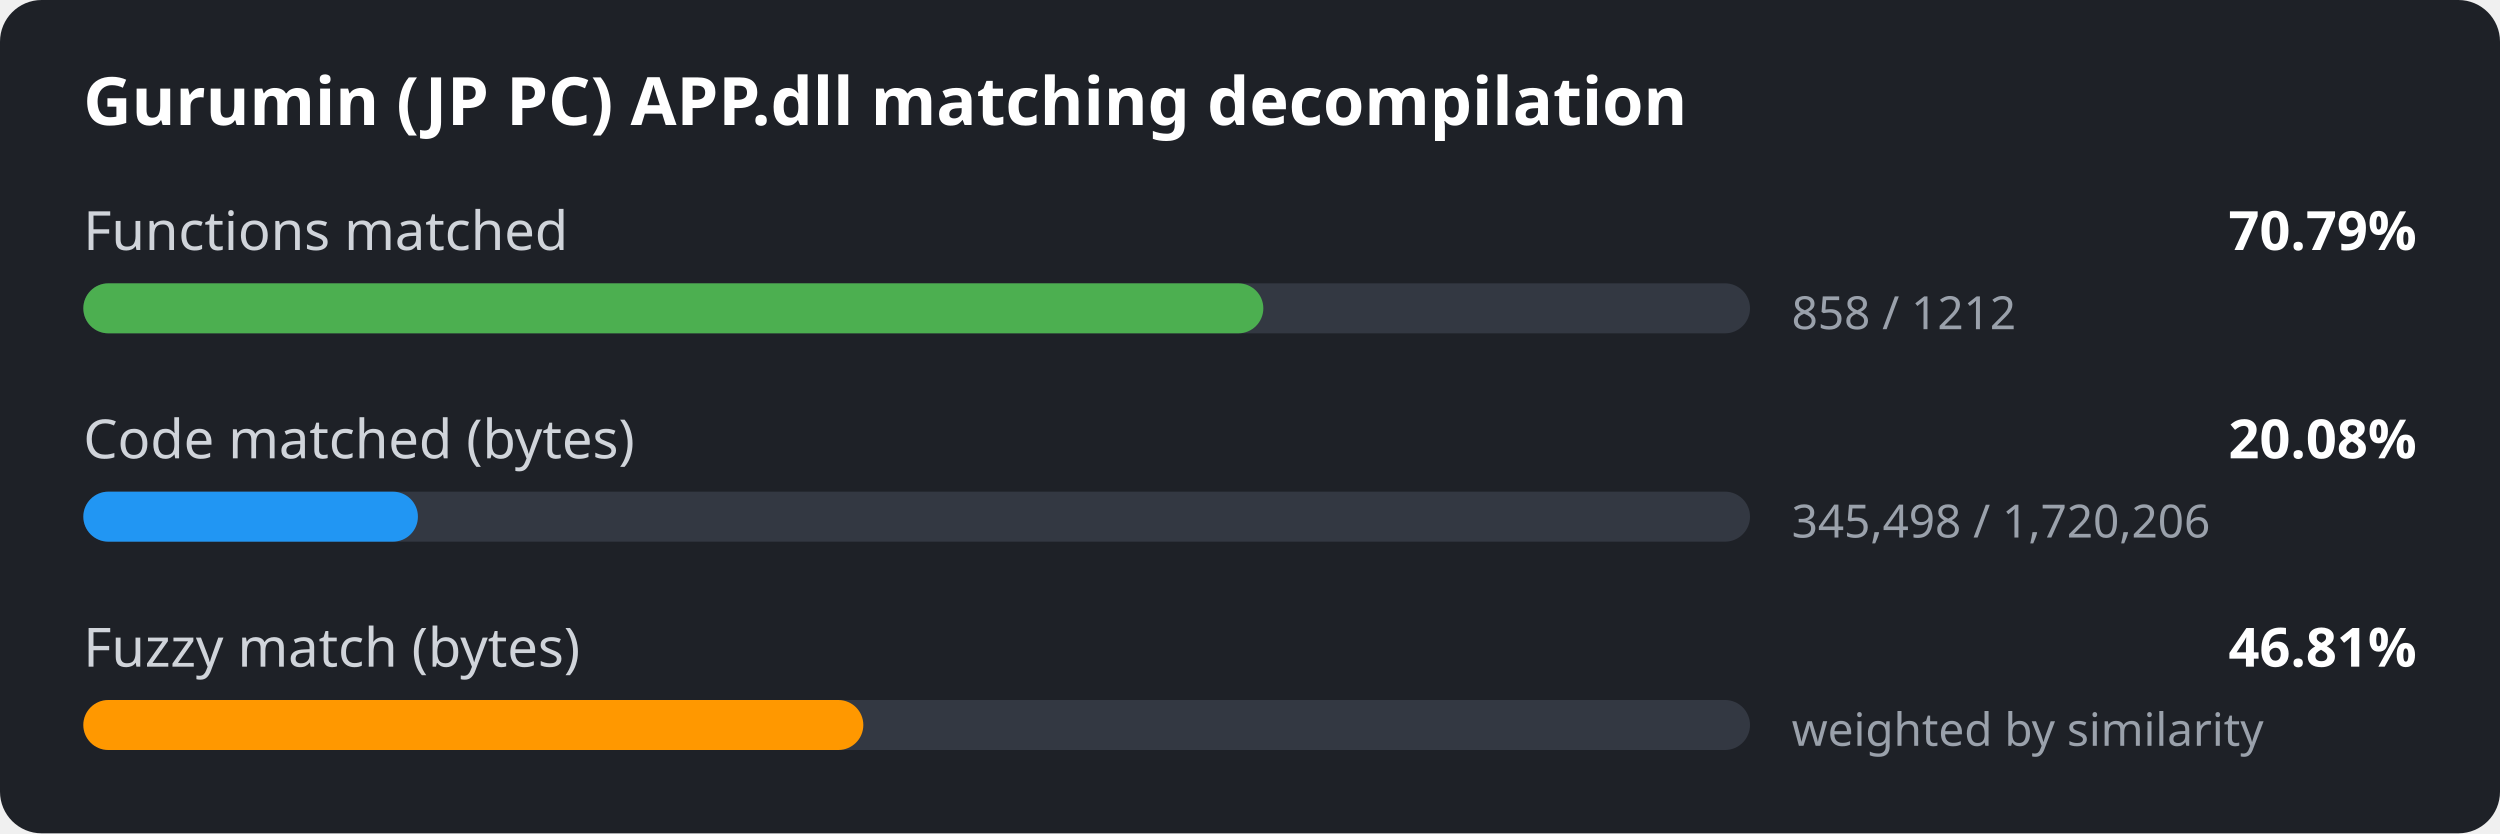
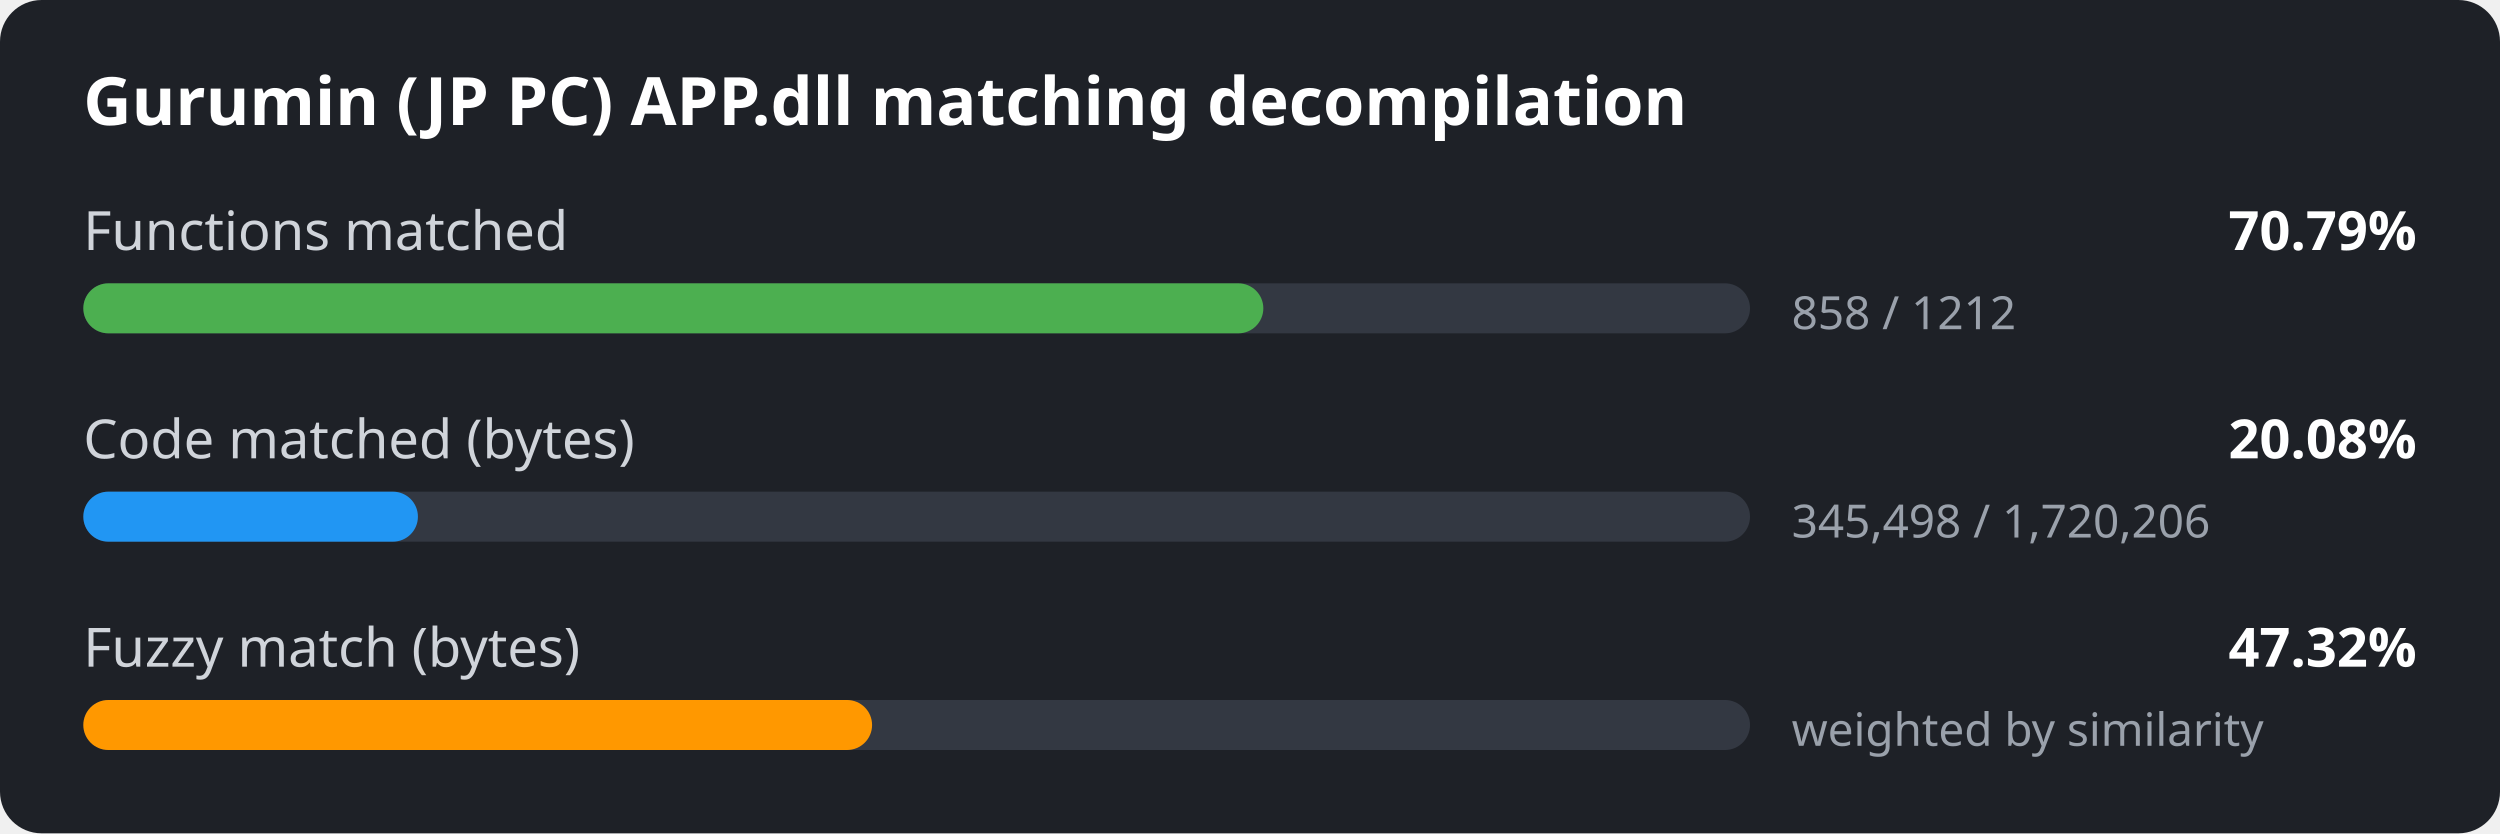
<svg xmlns="http://www.w3.org/2000/svg" width="600" height="200" viewBox="0 0 600 200">
  <style>
.bg { fill: #1e2127; }
.title { font: 600 16px sans-serif; fill: #ffffff; }
.label { font: 13px sans-serif; fill: #d0d4da; }
.value { font: 600 13px sans-serif; fill: #ffffff; }
.detail { font: 11px sans-serif; fill: #9aa1ab; }
.track { fill: #333842; }
</style>
  <rect width="600" height="200" rx="10" class="bg" />
  <text x="20" y="30" class="title">Gurumin (JP PC) APP.dll matching decompilation</text>
  <text x="20" y="60" class="label">Functions matched</text>
  <text x="580" y="60" class="value" text-anchor="end">70.79%</text>
  <rect x="20" y="68" width="400" height="12" rx="6" class="track" />
  <rect x="20" y="68" width="283.2" height="12" rx="6" fill="#4caf50" />
  <text x="430" y="79" class="detail">858 / 1212</text>
  <text x="20" y="110" class="label">Code matched (bytes)</text>
  <text x="580" y="110" class="value" text-anchor="end">20.08%</text>
  <rect x="20" y="118" width="400" height="12" rx="6" class="track" />
  <rect x="20" y="118" width="80.3" height="12" rx="6" fill="#2196f3" />
  <text x="430" y="129" class="detail">345,498 / 1,720,206</text>
  <text x="20" y="160" class="label">Fuzzy match (bytes)</text>
-   <text x="580" y="160" class="value" text-anchor="end">46.81%</text>
+   <text x="580" y="160" class="value" text-anchor="end">47.32%</text>
  <rect x="20" y="168" width="400" height="12" rx="6" class="track" />
-   <rect x="20" y="168" width="187.2" height="12" rx="6" fill="#ff9800" />
+   <rect x="20" y="168" width="189.3" height="12" rx="6" fill="#ff9800" />
  <text x="430" y="179" class="detail">weighted by similarity</text>
</svg>
